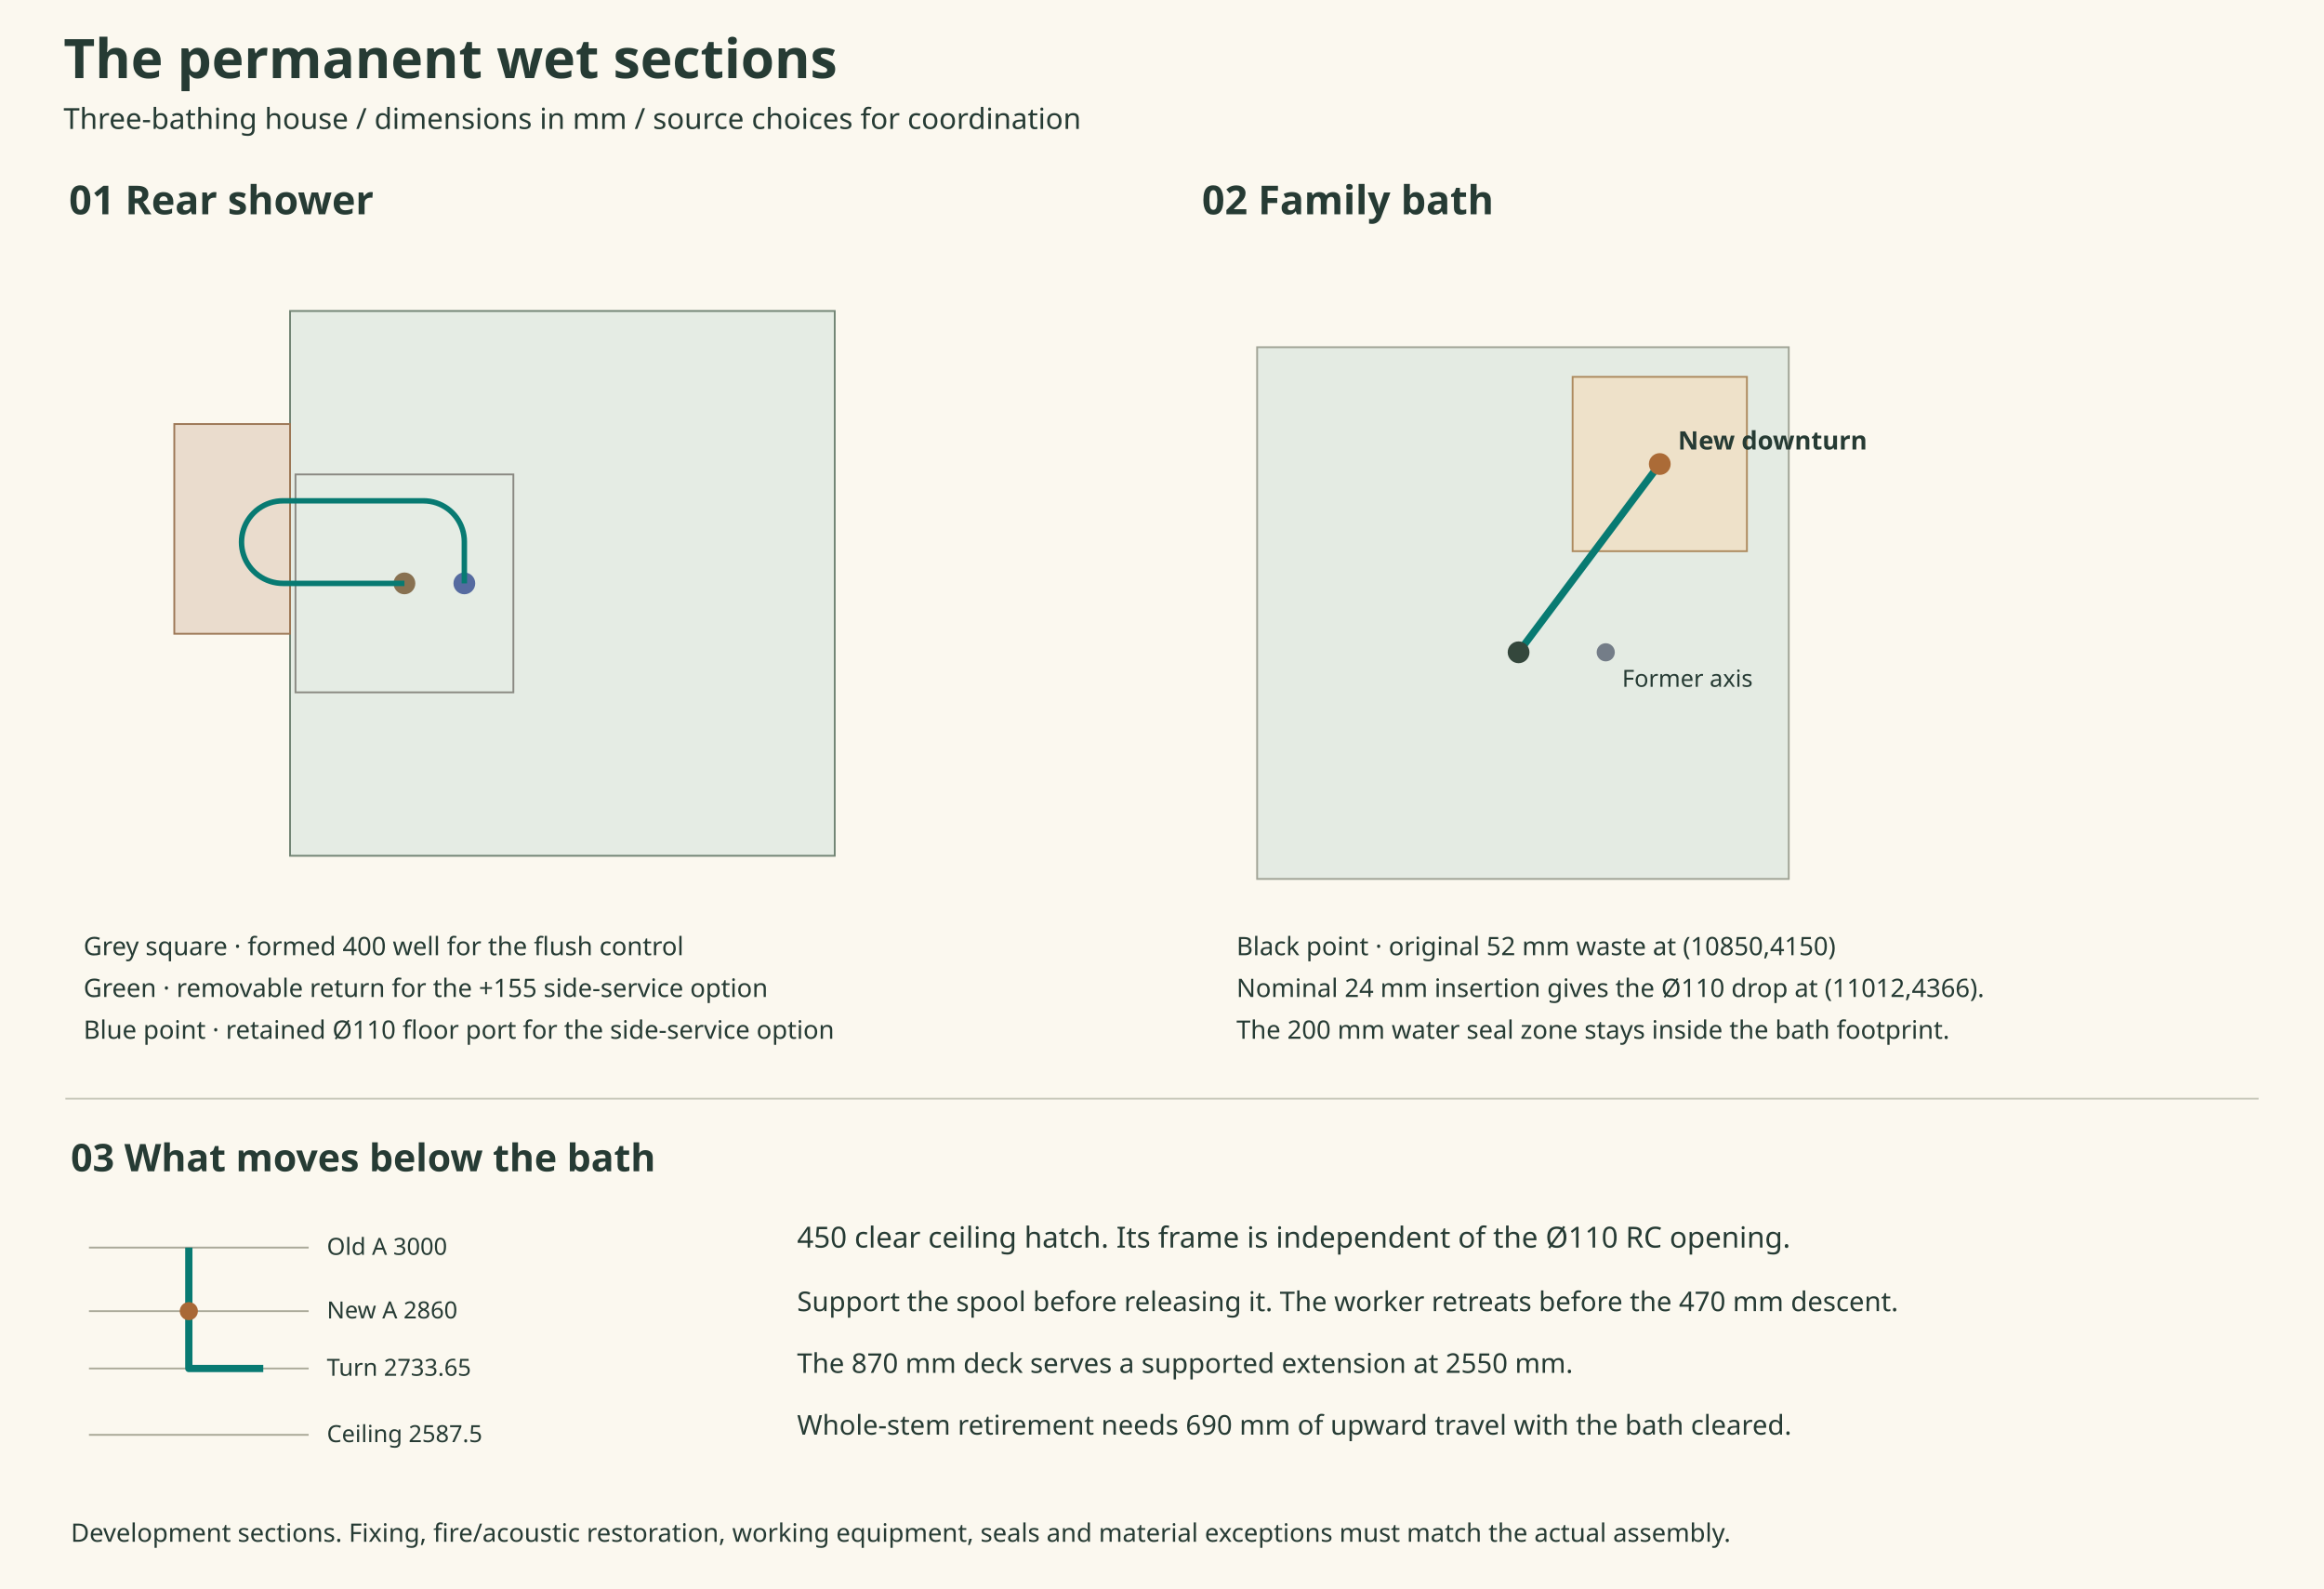
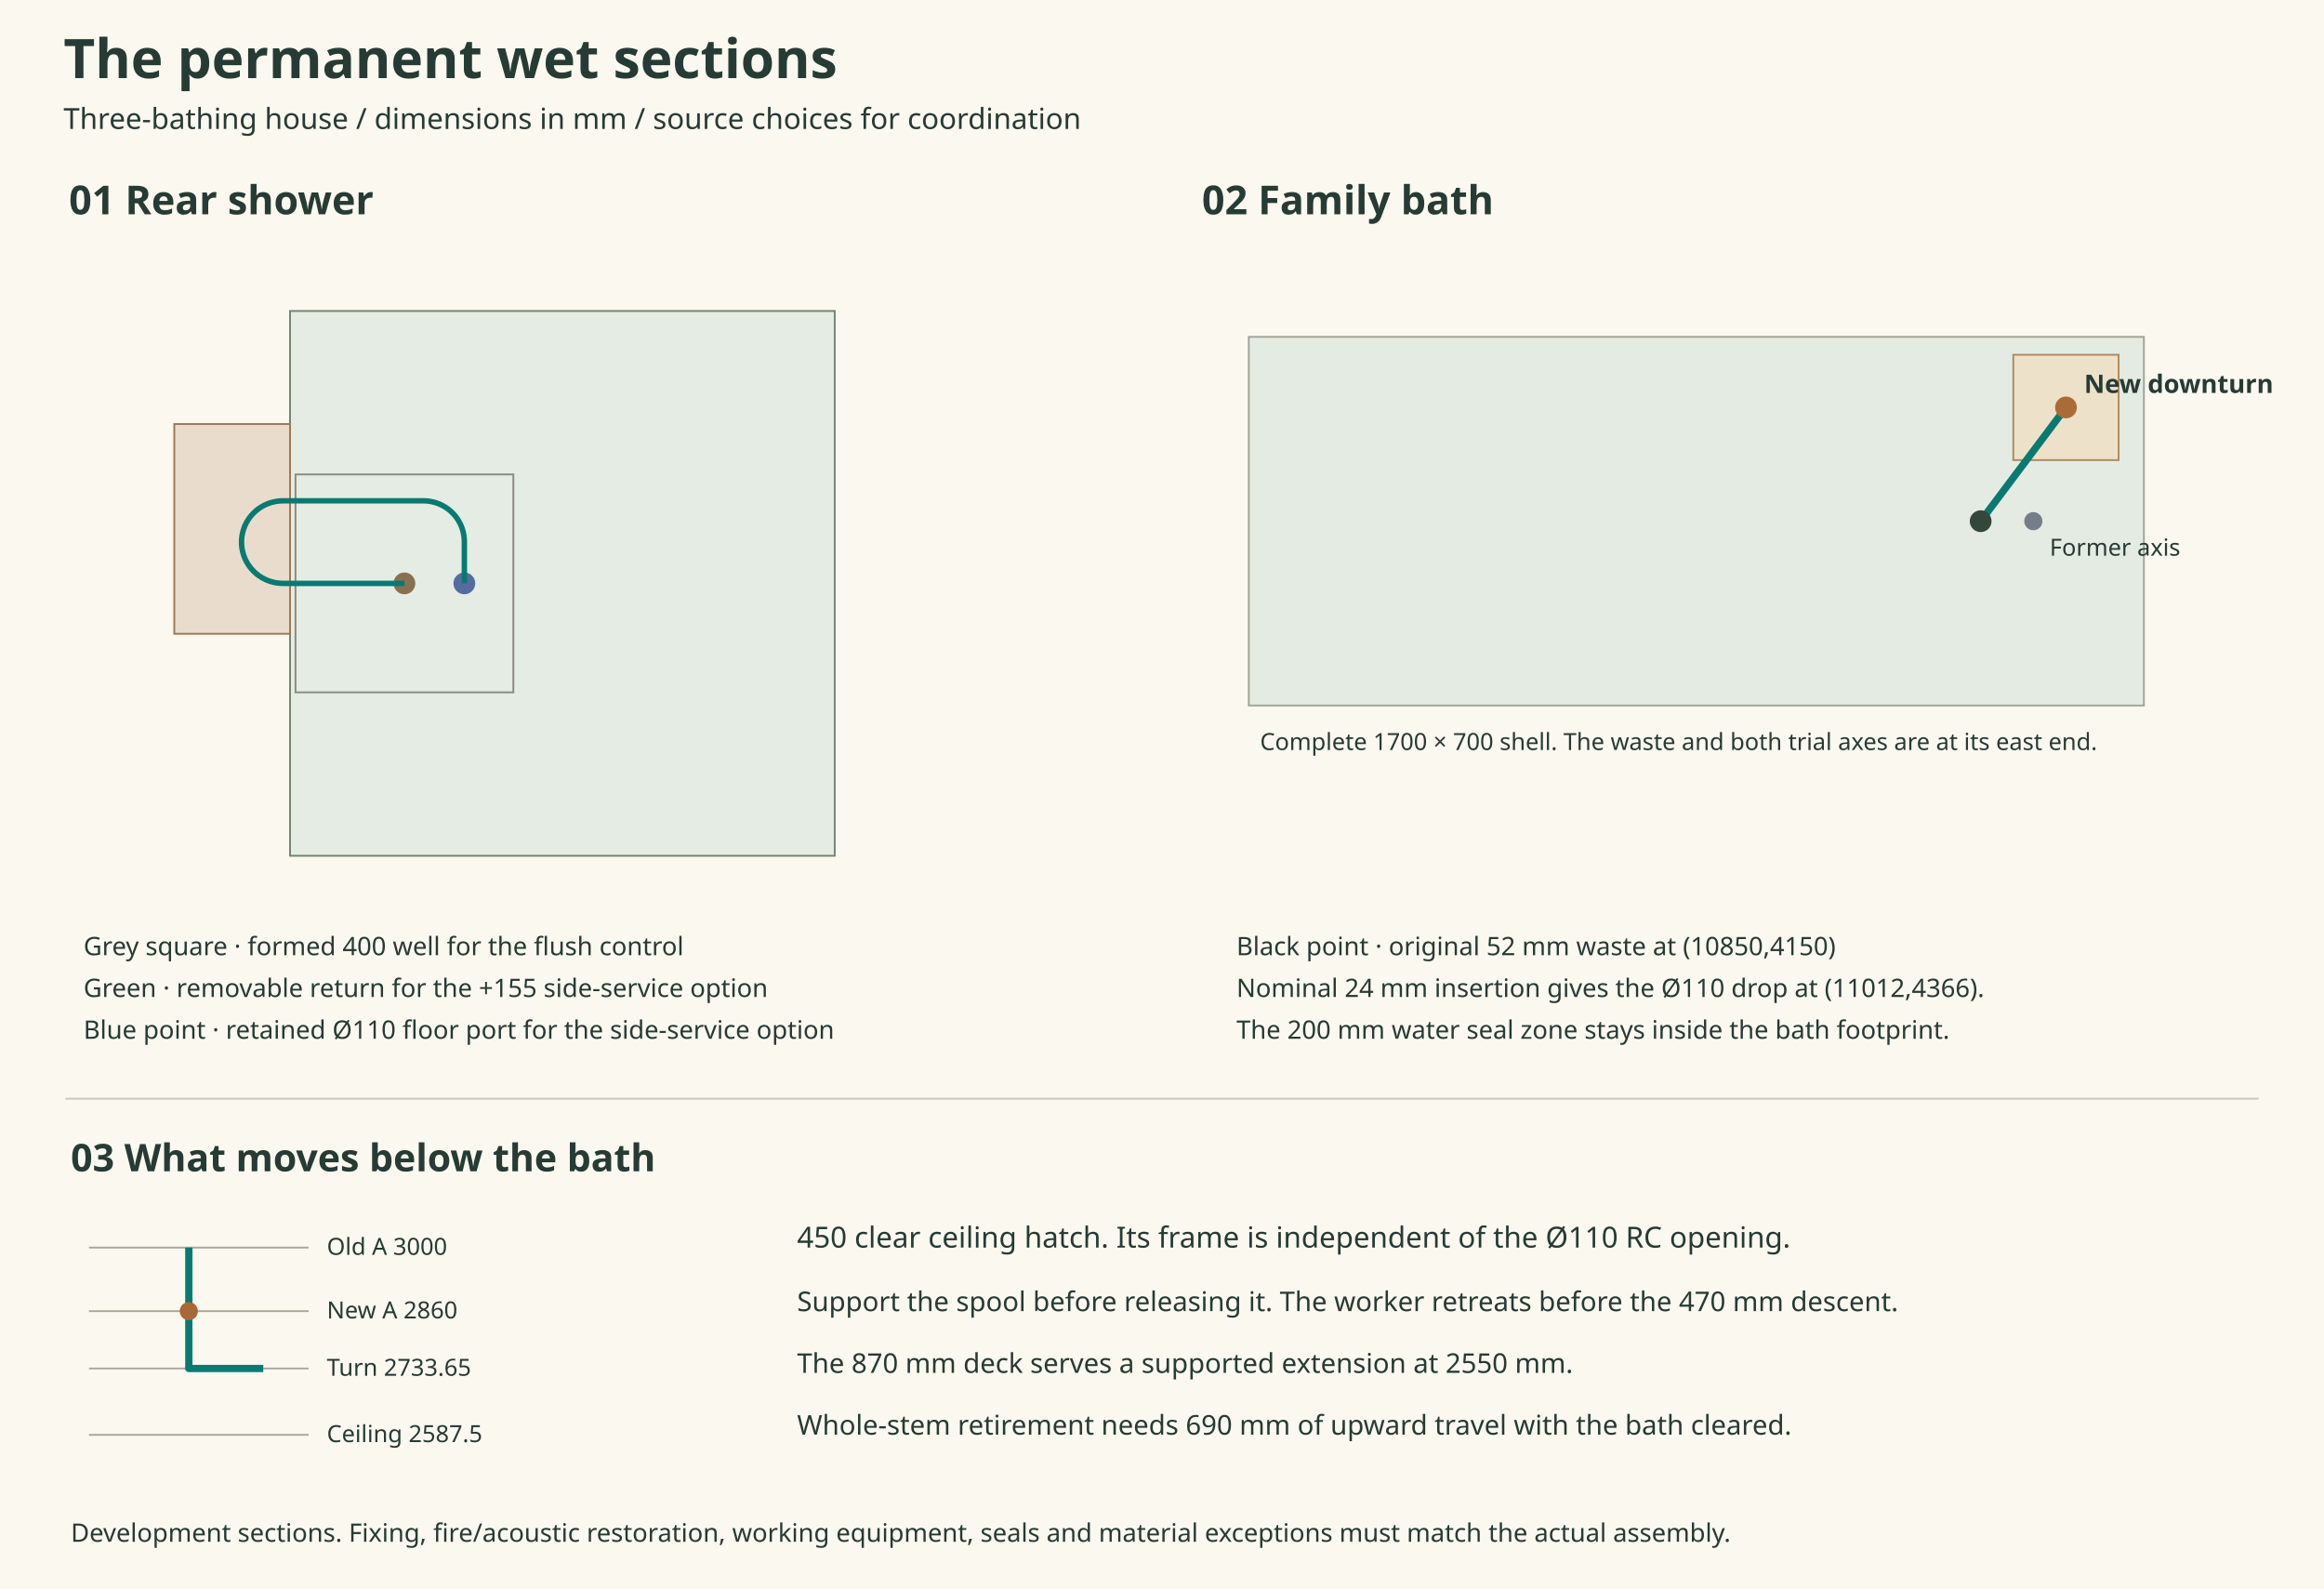
<svg xmlns="http://www.w3.org/2000/svg" width="1280" height="875" viewBox="0 0 1280 875">
  <rect width="1280" height="875" fill="#fbf8ef" />
  <text x="35" y="43" font-family="sans-serif" font-size="30" font-weight="bold" fill="#263b34">The permanent wet sections</text>
  <text x="35" y="71" font-family="sans-serif" font-size="16" font-weight="normal" fill="#263b34">Three-bathing house  /  dimensions in mm  /  source choices for coordination</text>
  <text x="38" y="118" font-family="sans-serif" font-size="22" font-weight="bold" fill="#263b34">01   Rear shower</text>
  <text x="662" y="118" font-family="sans-serif" font-size="22" font-weight="bold" fill="#263b34">02   Family bath</text>
  <rect x="159.75" y="171.25" width="300.00" height="300.00" fill="#e5ece4" stroke="#718474" />
  <rect x="96.00" y="233.50" width="63.75" height="115.50" fill="#eadccd" stroke="#9c7755" />
  <rect x="162.75" y="261.25" width="120.00" height="120.00" fill="none" stroke="#8a8982" />
  <circle cx="222.75" cy="321.25" r="6" fill="#887151" />
  <circle cx="255.75" cy="321.25" r="6" fill="#566ba0" />
  <polyline points="222.75,321.25 172.50,321.25 155.88,321.25 154.09,321.18 152.30,320.97 150.54,320.62 148.82,320.14 147.13,319.52 145.50,318.77 143.94,317.90 142.44,316.91 141.03,315.80 139.72,314.59 138.50,313.28 137.39,311.88 136.39,310.39 135.51,308.84 134.76,307.22 134.14,305.54 133.65,303.82 133.30,302.07 133.09,300.30 133.02,298.52 133.09,296.73 133.30,294.96 133.65,293.21 134.14,291.49 134.76,289.82 135.51,288.19 136.39,286.64 137.39,285.15 138.50,283.75 139.72,282.44 141.03,281.23 142.44,280.12 143.94,279.13 145.50,278.26 147.13,277.51 148.82,276.89 150.54,276.41 152.30,276.06 154.09,275.85 155.88,275.78 172.50,275.78 233.25,275.78 235.02,275.85 236.77,276.06 238.50,276.40 240.20,276.88 241.86,277.49 243.46,278.23 245.01,279.10 246.48,280.08 247.86,281.17 249.16,282.37 250.36,283.67 251.45,285.06 252.43,286.52 253.30,288.07 254.04,289.67 254.65,291.33 255.13,293.03 255.47,294.76 255.68,296.52 255.75,298.28 255.75,321.25" fill="none" stroke="#087a72" stroke-width="3" stroke-dasharray="" stroke-linejoin="round" />
  <text x="46" y="526" font-family="sans-serif" font-size="14" font-weight="normal" fill="#263b34">Grey square · formed 400 well for the flush control</text>
  <text x="46" y="549" font-family="sans-serif" font-size="14" font-weight="normal" fill="#263b34">Green · removable return for the +155 side-service option</text>
  <text x="46" y="572" font-family="sans-serif" font-size="14" font-weight="normal" fill="#263b34">Blue point · retained Ø110 floor port for the side-service option</text>
-   <rect x="692.40" y="191.20" width="292.80" height="292.80" fill="#e4ebe3" stroke="#a0a496" />
-   <rect x="866.16" y="207.52" width="96.00" height="96.00" fill="#eee1c9" stroke="#ad8a5e" />
-   <polyline points="836.40,359.20 905.52,267.04 914.16,255.52" fill="none" stroke="#087a72" stroke-width="4" stroke-dasharray="" stroke-linejoin="round" />
-   <circle cx="836.40" cy="359.20" r="6" fill="#34473c" />
-   <circle cx="914.16" cy="255.52" r="6" fill="#ab6b37" />
-   <circle cx="884.40" cy="359.20" r="5" fill="#747d88" />
-   <text x="893.4" y="378.2" font-family="sans-serif" font-size="13" font-weight="normal" fill="#263b34">Former axis</text>
-   <text x="924.16" y="247.52" font-family="sans-serif" font-size="14" font-weight="bold" fill="#263b34">New downturn</text>
+   <rect x="687.80" y="185.50" width="493.00" height="203.00" fill="#e4ebe3" stroke="#a0a496" />
+   <text x="694" y="413" font-family="sans-serif" font-size="13" font-weight="normal" fill="#263b34">Complete 1700 × 700 shell. The waste and both trial axes are at its east end.</text>
+   <rect x="1108.88" y="195.36" width="58.00" height="58.00" fill="#eee1c9" stroke="#ad8a5e" />
+   <polyline points="1090.90,287.00 1132.66,231.32 1137.88,224.36" fill="none" stroke="#087a72" stroke-width="4" stroke-dasharray="" stroke-linejoin="round" />
+   <circle cx="1090.90" cy="287.00" r="6" fill="#34473c" />
+   <circle cx="1137.88" cy="224.36" r="6" fill="#ab6b37" />
+   <circle cx="1119.90" cy="287.00" r="5" fill="#747d88" />
+   <text x="1128.9" y="306.0" font-family="sans-serif" font-size="13" font-weight="normal" fill="#263b34">Former axis</text>
+   <text x="1147.88" y="216.36" font-family="sans-serif" font-size="14" font-weight="bold" fill="#263b34">New downturn</text>
  <text x="681" y="526" font-family="sans-serif" font-size="14" font-weight="normal" fill="#263b34">Black point · original 52 mm waste at (10850,4150)</text>
  <text x="681" y="549" font-family="sans-serif" font-size="14" font-weight="normal" fill="#263b34">Nominal 24 mm insertion gives the Ø110 drop at (11012,4366).</text>
  <text x="681" y="572" font-family="sans-serif" font-size="14" font-weight="normal" fill="#263b34">The 200 mm water seal zone stays inside the bath footprint.</text>
  <polyline points="36.00,605.00 1244.00,605.00" fill="none" stroke="#c8c8ba" stroke-width="1" stroke-dasharray="" stroke-linejoin="round" />
  <text x="39" y="645" font-family="sans-serif" font-size="21" font-weight="bold" fill="#263b34">03   What moves below the bath</text>
  <polyline points="49.00,687.00 170.00,687.00" fill="none" stroke="#aaa999" stroke-width="1" stroke-dasharray="" stroke-linejoin="round" />
  <text x="180" y="691.0" font-family="sans-serif" font-size="13" font-weight="normal" fill="#263b34">Old A 3000</text>
  <polyline points="49.00,722.00 170.00,722.00" fill="none" stroke="#aaa999" stroke-width="1" stroke-dasharray="" stroke-linejoin="round" />
  <text x="180" y="726.0" font-family="sans-serif" font-size="13" font-weight="normal" fill="#263b34">New A 2860</text>
  <polyline points="49.00,753.59 170.00,753.59" fill="none" stroke="#aaa999" stroke-width="1" stroke-dasharray="" stroke-linejoin="round" />
  <text x="180" y="757.587" font-family="sans-serif" font-size="13" font-weight="normal" fill="#263b34">Turn 2733.65</text>
  <polyline points="49.00,790.12 170.00,790.12" fill="none" stroke="#aaa999" stroke-width="1" stroke-dasharray="" stroke-linejoin="round" />
  <text x="180" y="794.125" font-family="sans-serif" font-size="13" font-weight="normal" fill="#263b34">Ceiling 2587.5</text>
  <polyline points="104.00,687.00 104.00,722.00 104.00,753.59 145.00,753.59" fill="none" stroke="#087a72" stroke-width="4" stroke-dasharray="" stroke-linejoin="round" />
  <circle cx="104.00" cy="722.00" r="5" fill="#a96836" />
  <text x="439" y="687" font-family="sans-serif" font-size="16" font-weight="normal" fill="#263b34">450 clear ceiling hatch. Its frame is independent of the Ø110 RC opening.</text>
  <text x="439" y="722" font-family="sans-serif" font-size="15" font-weight="normal" fill="#263b34">Support the spool before releasing it. The worker retreats before the 470 mm descent.</text>
  <text x="439" y="756" font-family="sans-serif" font-size="15" font-weight="normal" fill="#263b34">The 870 mm deck serves a supported extension at 2550 mm.</text>
  <text x="439" y="790" font-family="sans-serif" font-size="15" font-weight="normal" fill="#263b34">Whole-stem retirement needs 690 mm of upward travel with the bath cleared.</text>
  <text x="39" y="849" font-family="sans-serif" font-size="14" font-weight="normal" fill="#263b34">Development sections. Fixing, fire/acoustic restoration, working equipment, seals and material exceptions must match the actual assembly.</text>
</svg>
